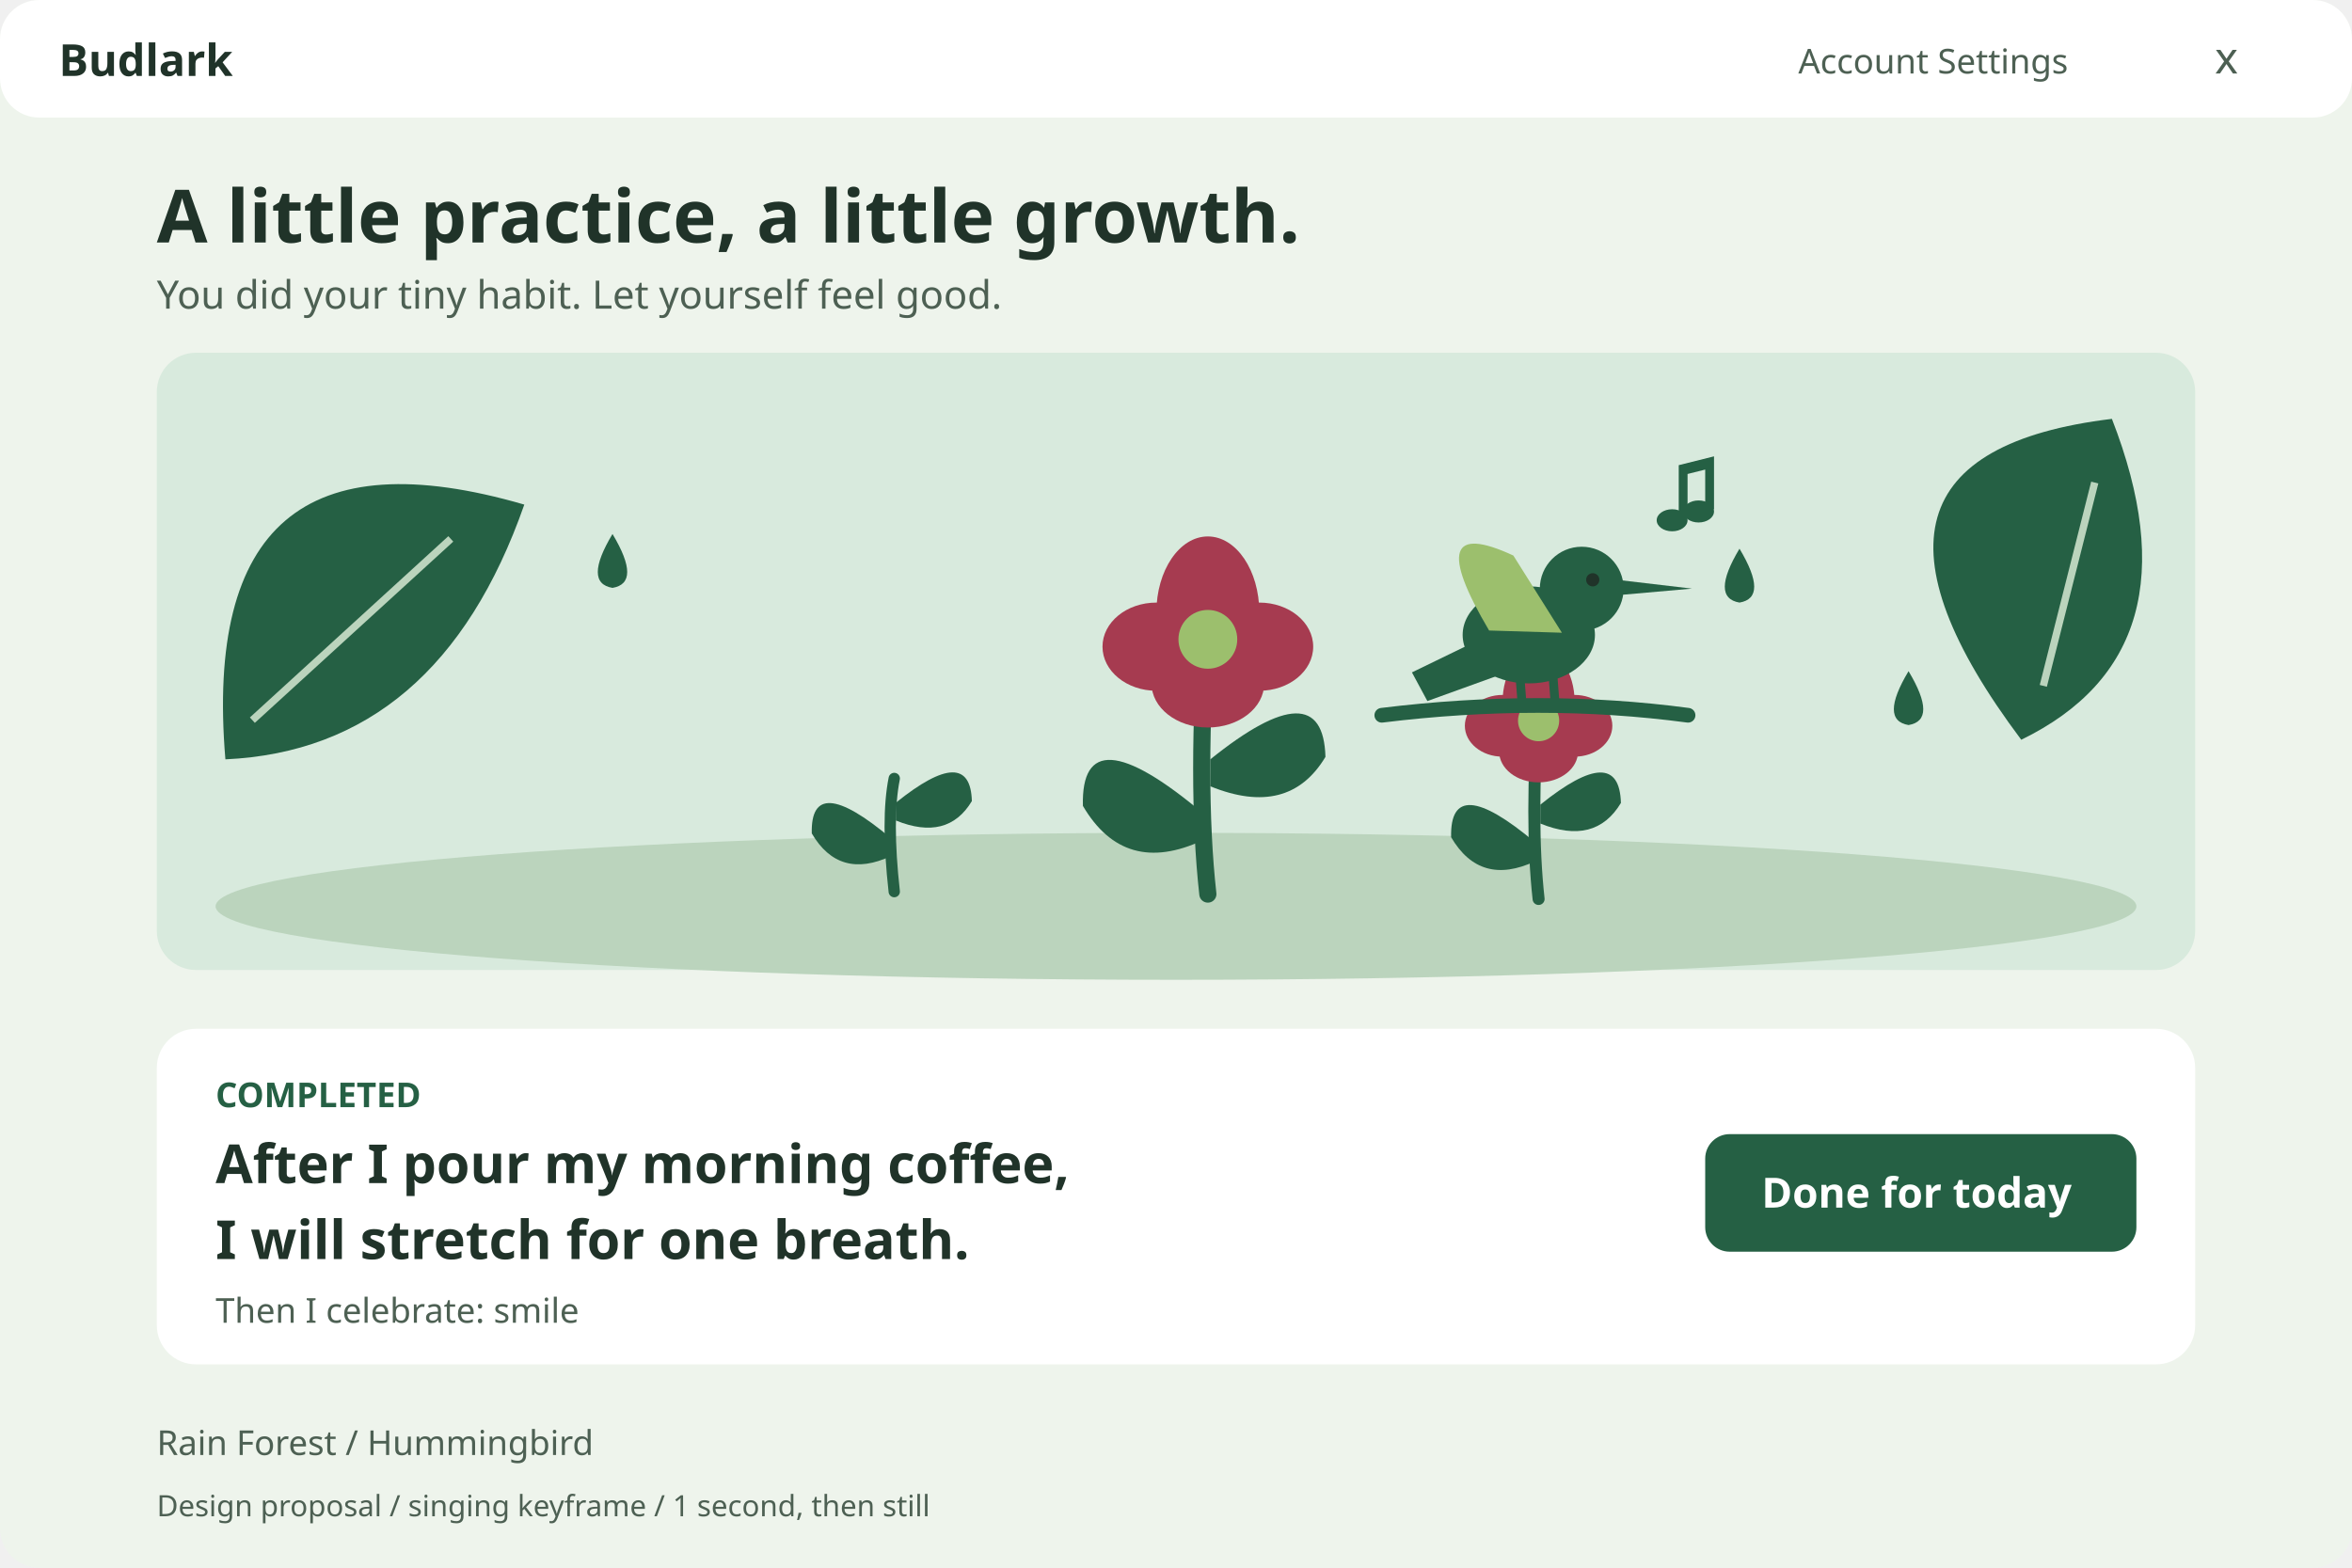
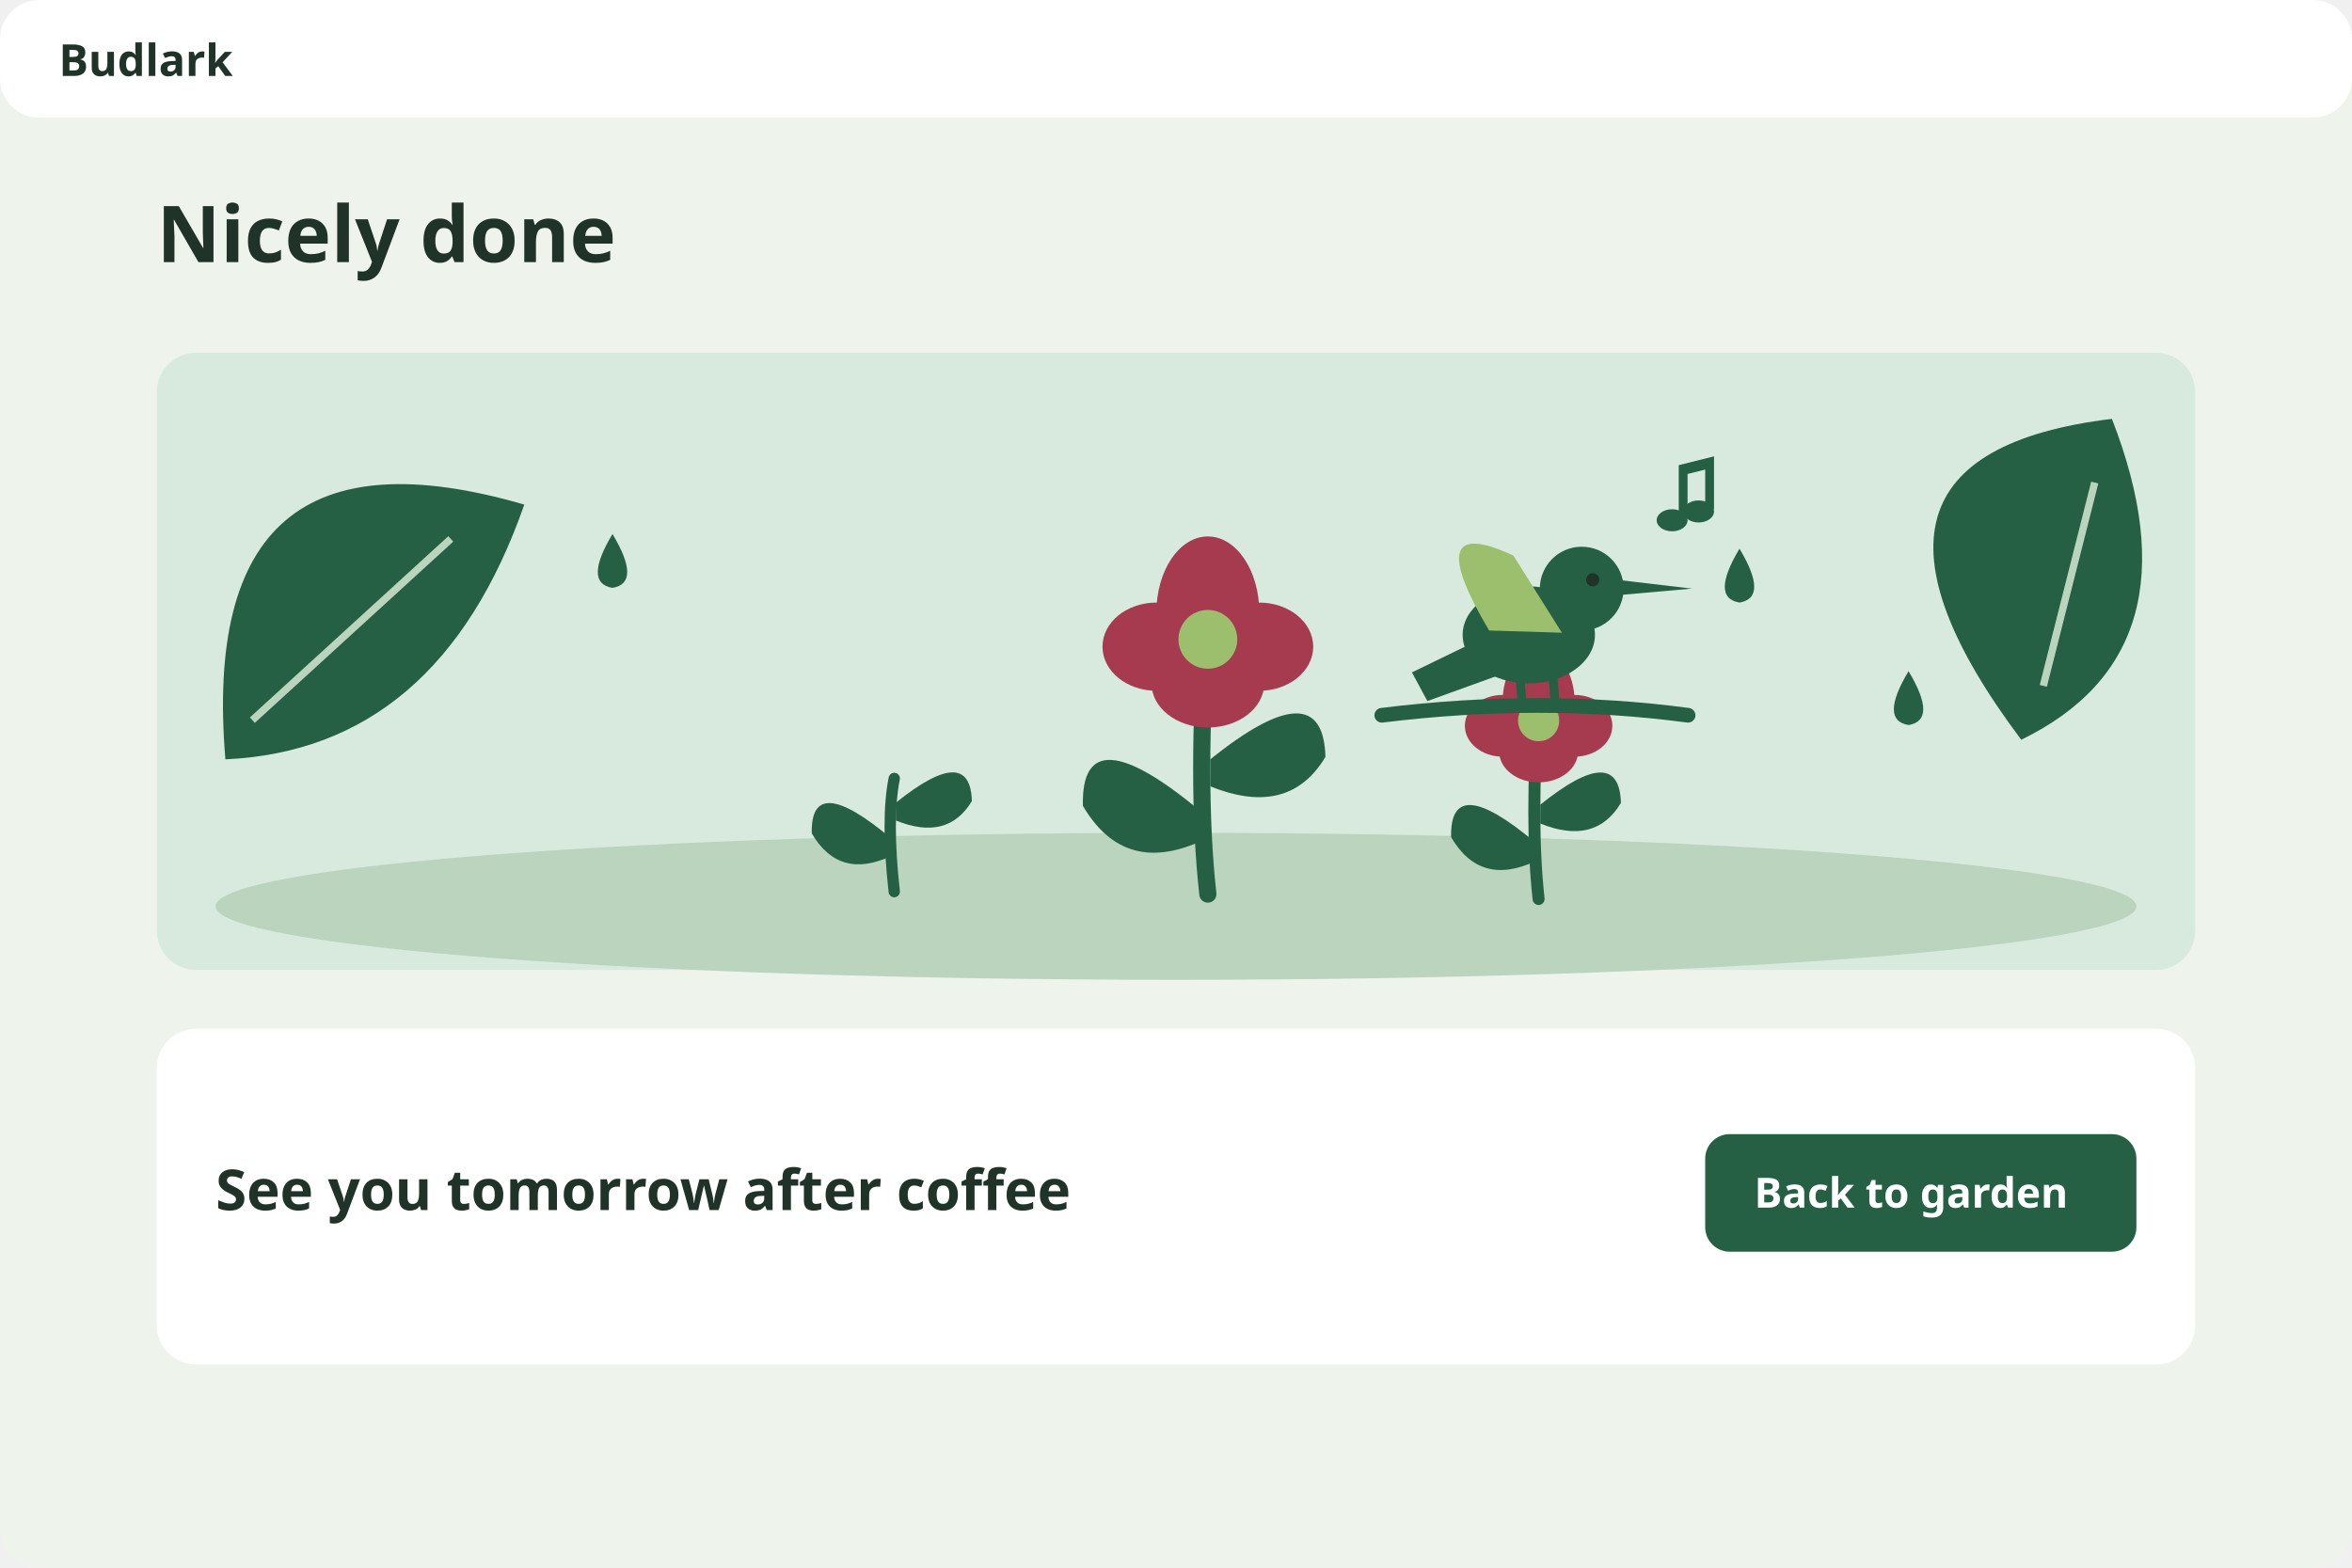
<svg xmlns="http://www.w3.org/2000/svg" width="960" height="640" viewBox="0 0 960 640" role="img" aria-labelledby="title description">
  <g font-family="Segoe UI, Aptos, Calibri, sans-serif">
    <rect width="960" height="640" rx="16" fill="#EEF4EC" />
    <rect x="0" y="0" width="960" height="48" rx="16" fill="#FFFFFF" />
    <text x="24" y="31" font-size="18" fill="#203329" font-weight="650">Budlark</text>
-     <text x="734" y="30" font-size="14" fill="#4D6053" font-weight="400">Account   Settings</text>
-     <text x="904" y="30" font-size="18" fill="#4D6053" font-weight="400">x</text>
-     <text x="64" y="99" font-size="30" fill="#203329" font-weight="650">A little practice, a little growth.</text>
-     <text x="64" y="126" font-size="16" fill="#4D6053" font-weight="400">You did your tiny habit. Let yourself feel good.</text>
+     <g data-role="heading">
+       <text x="64" y="107" font-size="32" fill="#203329" font-weight="650">Nicely done</text>
+     </g>
    <rect x="64" y="144" width="832" height="252" rx="16" fill="#D8EADD" />
    <ellipse cx="480" cy="370" rx="392" ry="30" fill="#BBD4BD" />
    <g fill="#256044">
      <path d="M92 310 Q80 167 214 206 Q179 306 92 310 Z" fill="#256044" />
      <path d="M825 302 Q738 186 862 171 Q899 266 825 302 Z" fill="#256044" />
    </g>
    <path d="M103 294 L184 220 M834 280 L855 197" stroke="#BBD4BD" stroke-width="3" />
    <g fill="#256044">
      <path d="M250 218 q-12 20 0 22 q12-2 0-22" fill="#256044" />
      <path d="M710 224 q-12 20 0 22 q12-2 0-22" fill="#256044" />
      <path d="M779 274 q-12 20 0 22 q12-2 0-22" fill="#256044" />
    </g>
    <g data-growth="sprout" transform="translate(365 364) scale(0.66)">
      <ellipse cy="6" rx="43" ry="10" fill="#BBD4BD" />
      <path d="M0 0 Q-5-45 0 -70" stroke="#256044" stroke-width="7" fill="none" stroke-linecap="round" />
      <path d="M-2-33 Q-52-75-51-36 Q-34-7-2-22 Z" fill="#256044" />
      <path d="M1-55 Q47-92 48-56 Q33-31 1-44 Z" fill="#256044" />
    </g>
    <g data-growth="bloom" transform="translate(493 365) scale(1)">
      <ellipse cy="6" rx="43" ry="10" fill="#BBD4BD" />
      <path d="M0 0 Q-5-45 0 -115" stroke="#256044" stroke-width="7" fill="none" stroke-linecap="round" />
      <path d="M-2-33 Q-52-75-51-36 Q-34-7-2-22 Z" fill="#256044" />
      <path d="M1-55 Q47-92 48-56 Q33-31 1-44 Z" fill="#256044" />
      <g fill="#A63B50">
        <ellipse cy="-115" rx="21" ry="31" />
        <ellipse cx="-21" cy="-101" rx="22" ry="18" />
        <ellipse cx="21" cy="-101" rx="22" ry="18" />
        <ellipse cy="-86" rx="23" ry="18" />
      </g>
      <circle cy="-104" r="12" fill="#9CBF6D" />
    </g>
    <g data-growth="bloom" transform="translate(628 367) scale(0.7)">
      <ellipse cy="6" rx="43" ry="10" fill="#BBD4BD" />
      <path d="M0 0 Q-5-45 0 -115" stroke="#256044" stroke-width="7" fill="none" stroke-linecap="round" />
      <path d="M-2-33 Q-52-75-51-36 Q-34-7-2-22 Z" fill="#256044" />
      <path d="M1-55 Q47-92 48-56 Q33-31 1-44 Z" fill="#256044" />
      <g fill="#A63B50">
        <ellipse cy="-115" rx="21" ry="31" />
        <ellipse cx="-21" cy="-101" rx="22" ry="18" />
        <ellipse cx="21" cy="-101" rx="22" ry="18" />
        <ellipse cy="-86" rx="23" ry="18" />
      </g>
      <circle cy="-104" r="12" fill="#9CBF6D" />
    </g>
    <path d="M564 292 Q629 284 689 292" stroke="#256044" stroke-width="6" fill="none" stroke-linecap="round" />
    <g data-bird="Hummingbird" transform="translate(624 252) scale(0.9)">
      <path d="M-18 8 L-53 25 L-46 38 L-10 25 Z" fill="#256044" />
      <ellipse cx="0" cy="8" rx="30" ry="22" fill="#256044" />
      <circle cx="24" cy="-13" r="19" fill="#256044" />
      <path d="M40-17 L74-13 L40-10 Z" fill="#256044" />
      <path d="M-18 6 Q-50-48-7-28 L15 7 Z" fill="#9CBF6D" />
      <circle cx="29" cy="-17" r="3" fill="#203329" />
      <path d="M-4 27 L-3 40 L5 40 M11 27 L12 40 L20 40" fill="none" stroke="#256044" stroke-width="4" stroke-linecap="round" />
      <g fill="#256044">
        <path d="M68-45 v-24 l16-4 v24 h-4 v-18 l-8 2 v20 Z" />
        <ellipse cx="65" cy="-44" rx="7" ry="5" />
        <ellipse cx="77" cy="-48" rx="7" ry="5" />
      </g>
    </g>
    <rect x="64" y="420" width="832" height="137" rx="16" fill="#FFFFFF" />
-     <text x="88" y="452" font-size="14" fill="#256044" font-weight="700">COMPLETED</text>
-     <text x="88" y="483" font-size="22" fill="#203329" font-weight="600">After I pour my morning coffee,</text>
-     <text x="88" y="514" font-size="22" fill="#203329" font-weight="600">I will stretch for one breath.</text>
-     <text x="88" y="540" font-size="14" fill="#4D6053" font-weight="400">Then I celebrate: smile</text>
-     <rect x="696" y="463" width="176" height="48" rx="10" fill="#256044" />
-     <text x="719" y="493" font-size="17" fill="#FFFFFF" font-weight="600">Done for today</text>
-     <text x="64" y="594" font-size="14" fill="#4D6053" font-weight="400">Rain Forest / Hummingbird</text>
-     <text x="64" y="619" font-size="12" fill="#4D6053" font-weight="400">Design proposal / singing keyframe / 1 second, then still</text>
+     <text x="88" y="494" font-size="23" fill="#203329" font-weight="600">See you tomorrow after coffee</text>
+     <g data-role="primary-action">
+       <rect x="696" y="463" width="176" height="48" rx="10" fill="#256044" />
+       <text x="716" y="493" font-size="17" fill="#FFFFFF" font-weight="600">Back to garden</text>
+     </g>
  </g>
</svg>
